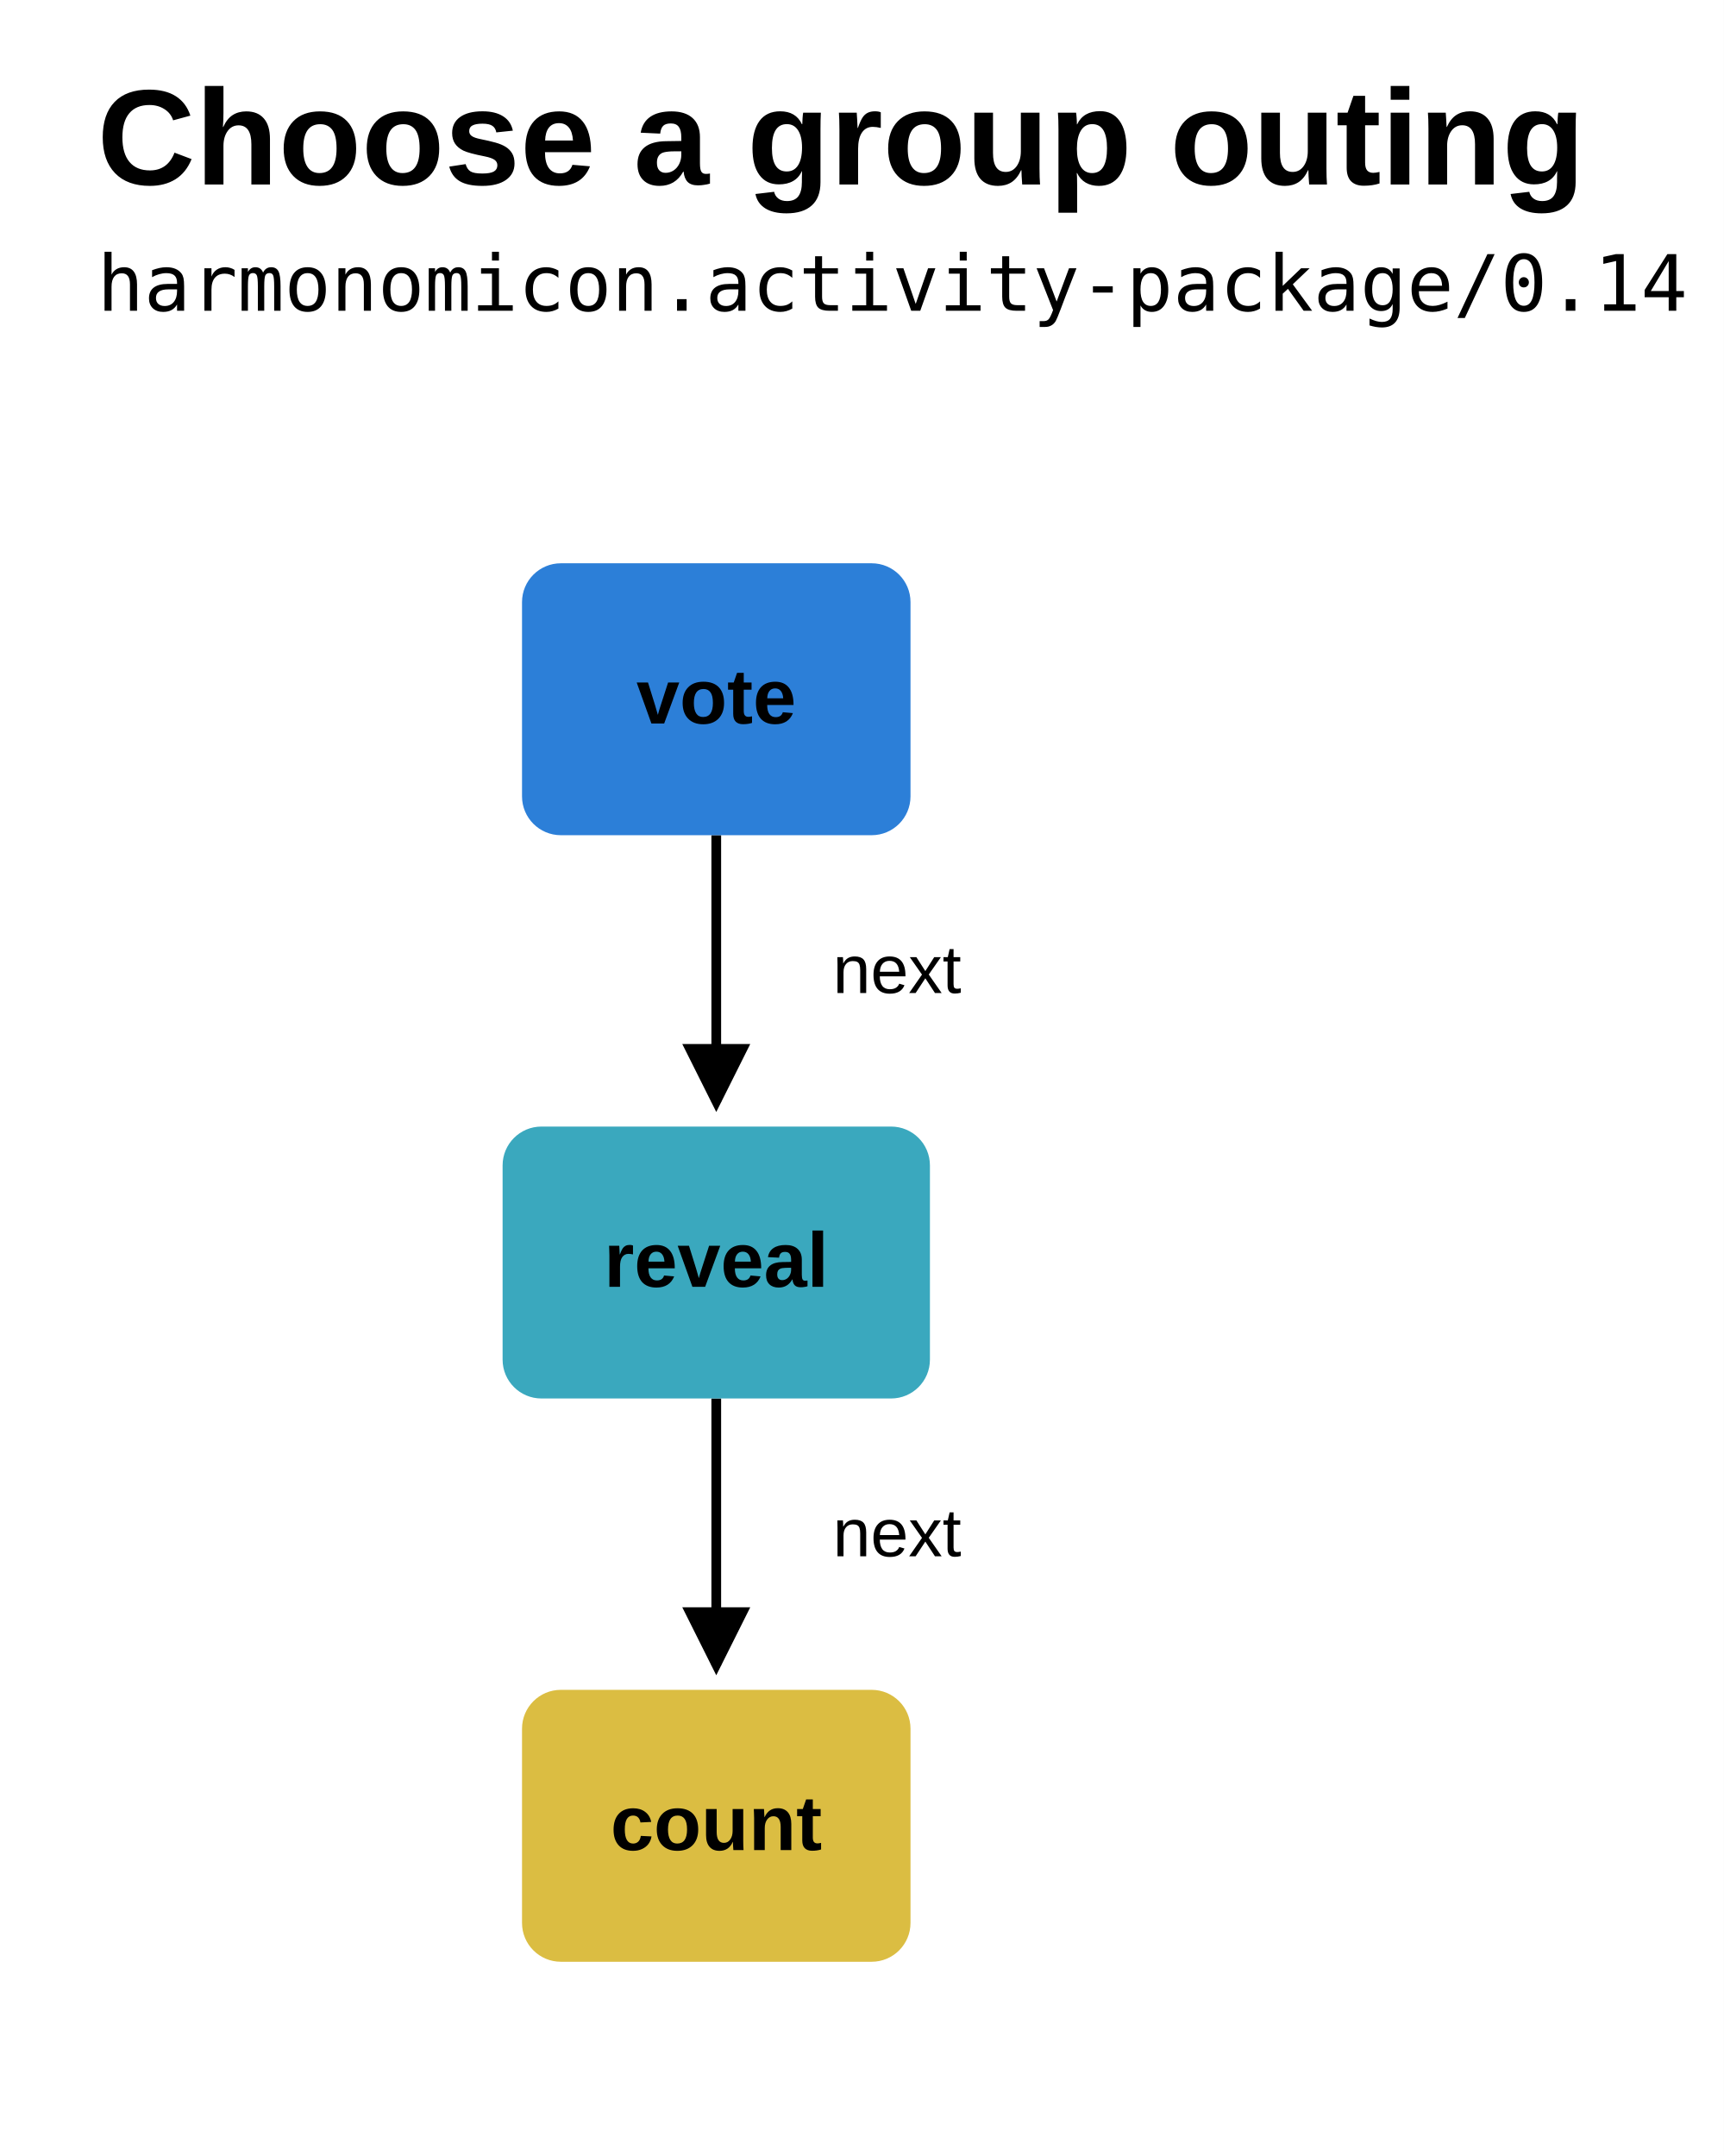
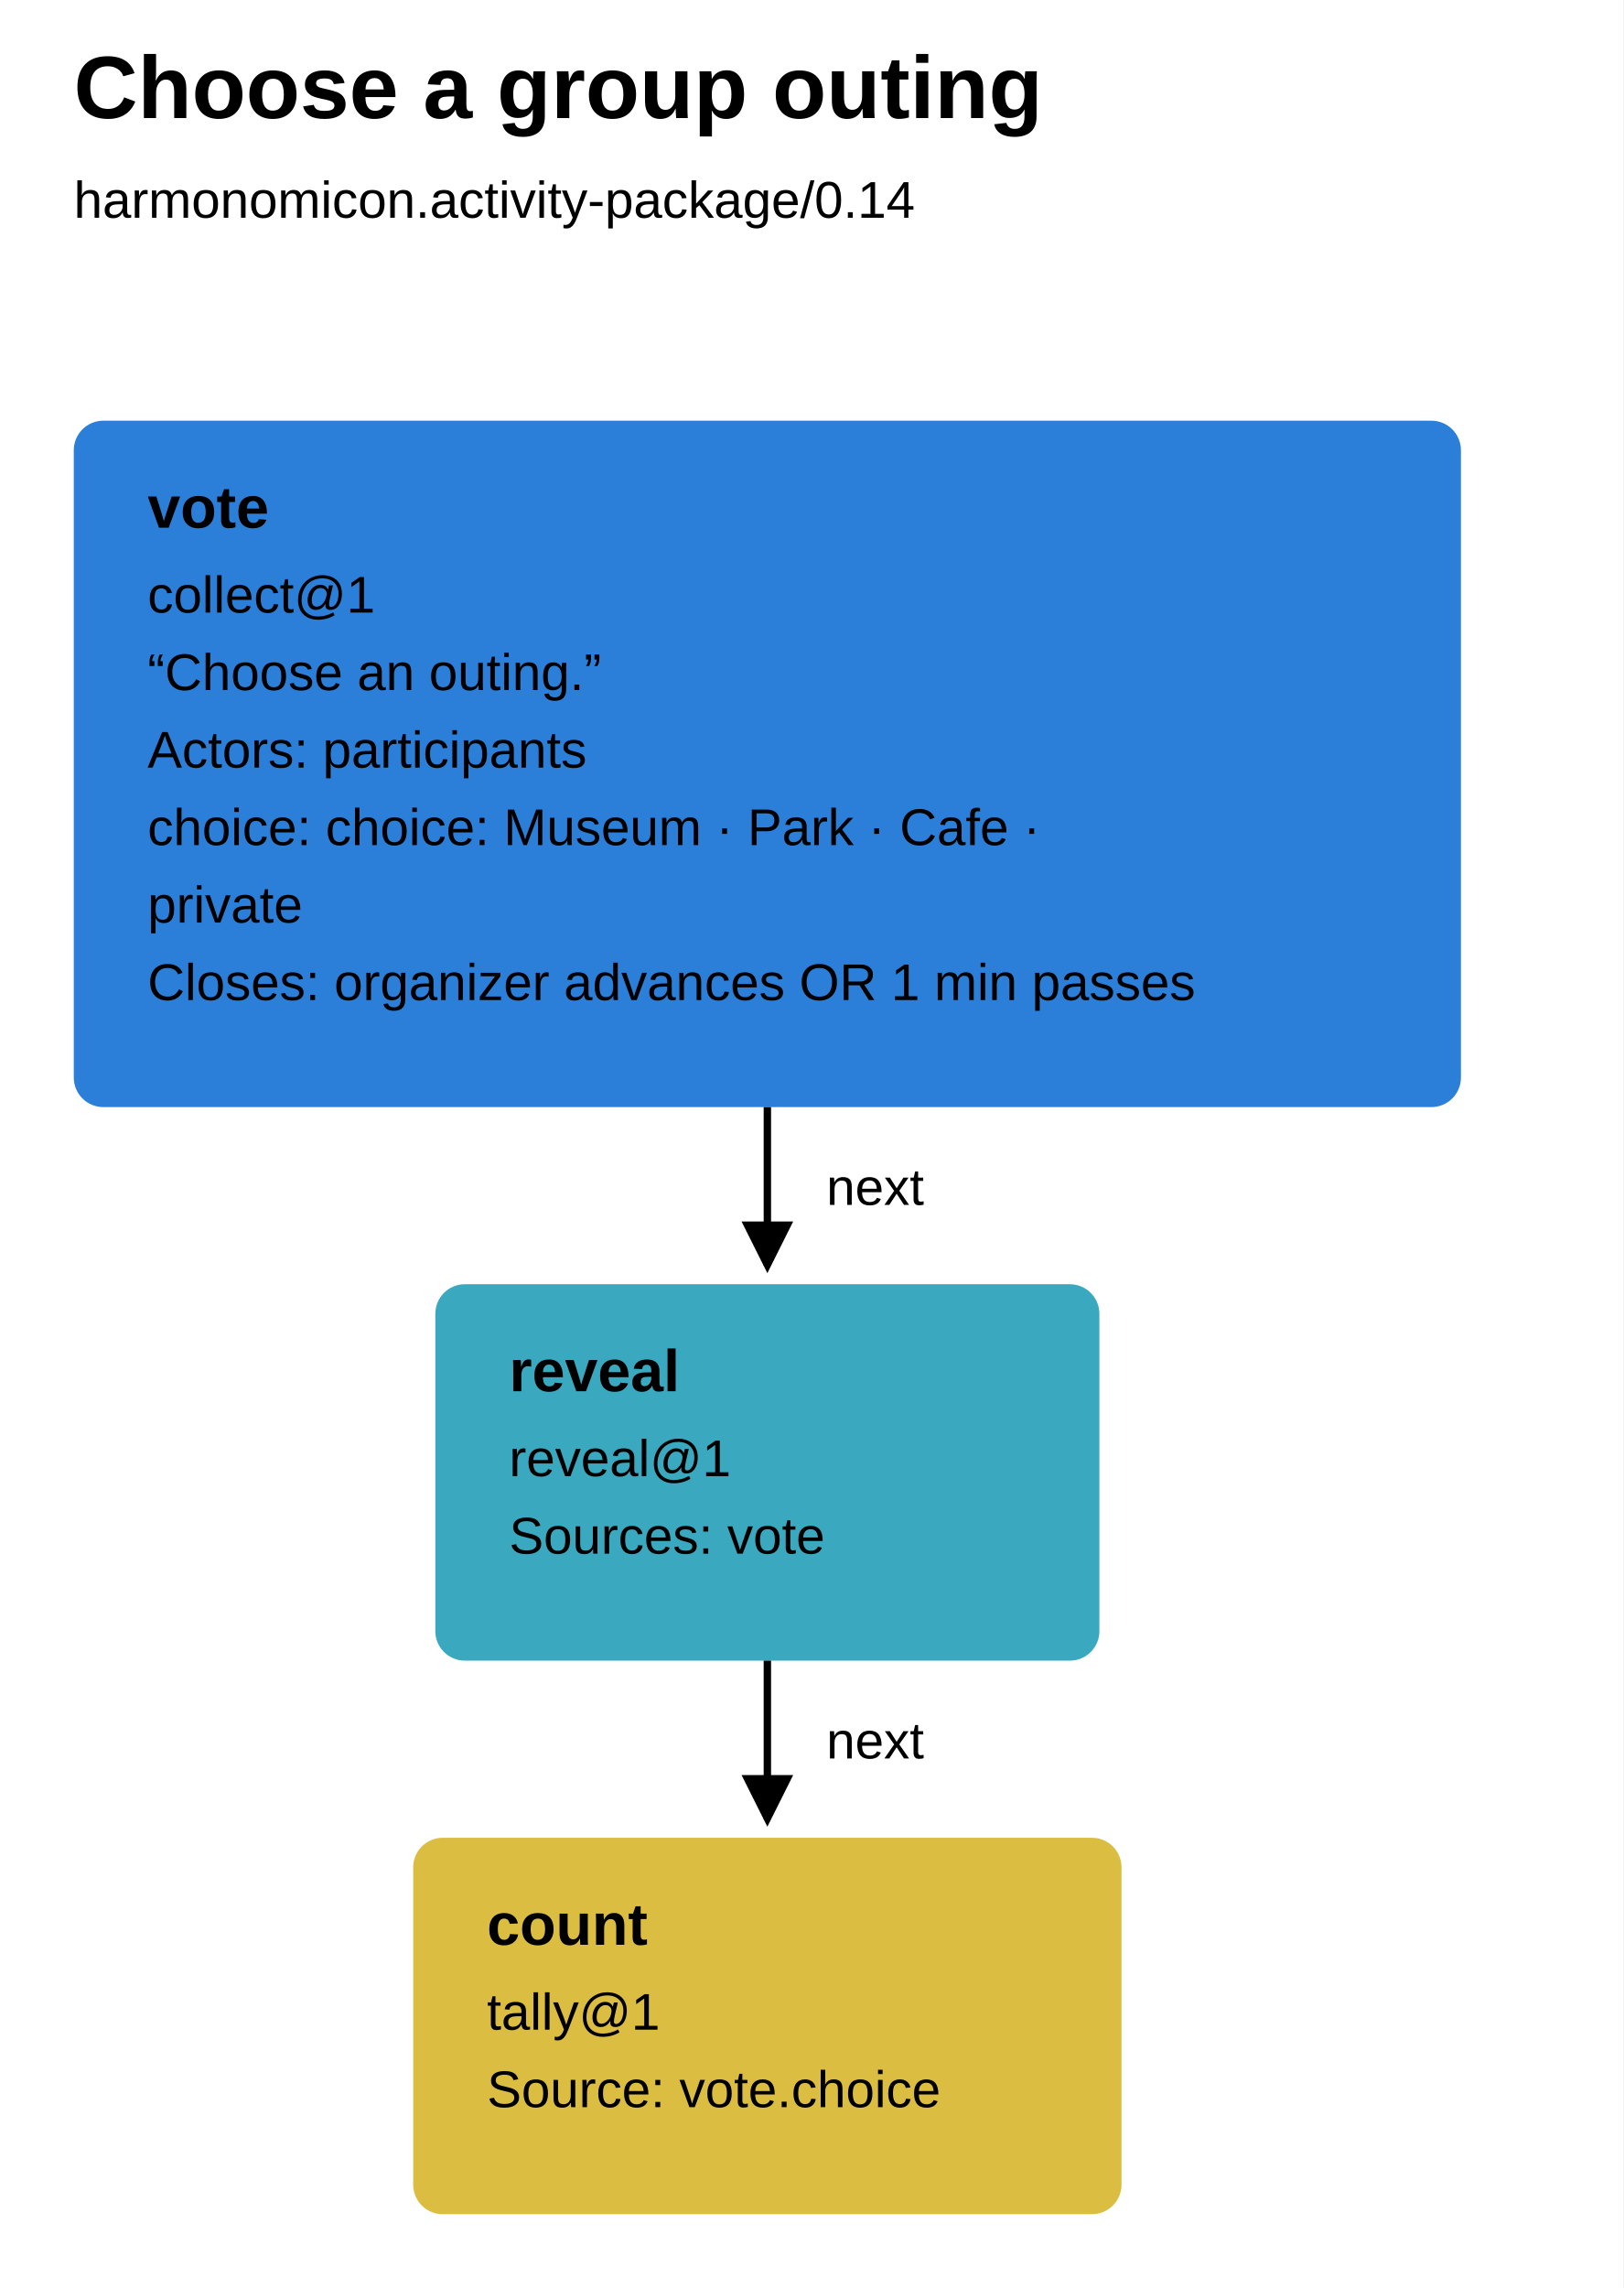
- <svg xmlns="http://www.w3.org/2000/svg" role="img" aria-label="Choose a group outing package flow" viewBox="0 0 355 444" width="355" height="444">
+ <svg xmlns="http://www.w3.org/2000/svg" width="440" height="620" viewBox="0 0 440 620" aria-label="Choose a group outing runbook" style="font-family:Arial,sans-serif;fill:black">
  <defs>
    <marker id="arrow" markerWidth="7" markerHeight="7" refX="6" refY="3.5" orient="auto">
-       <path d="M0 0L7 3.5L0 7" fill="#000000" />
+       <path d="M0 0L7 3.5L0 7" />
    </marker>
  </defs>
-   <rect width="100%" height="100%" fill="#ffffff" />
-   <text x="20" y="38" fill="#000000" font-family="Arial,sans-serif" font-size="28" font-weight="700">Choose a group outing</text>
-   <text x="20" y="64" fill="#000000" font-family="monospace" font-size="16">harmonomicon.activity-package/0.14</text>
-   <path d="M 147.5 172 L 147.5 227" fill="none" stroke="#000000" stroke-width="2" marker-end="url(#arrow)" />
-   <text x="171.5" y="204.5" text-anchor="start" fill="#000000" font-size="14" font-family="Arial,sans-serif">next</text>
-   <path d="M 147.5 288 L 147.5 343" fill="none" stroke="#000000" stroke-width="2" marker-end="url(#arrow)" />
-   <text x="171.5" y="320.5" text-anchor="start" fill="#000000" font-size="14" font-family="Arial,sans-serif">next</text>
-   <rect x="107.5" y="116" width="80" height="56" rx="8" fill="#2c7fd8" />
-   <text x="147.5" y="149" text-anchor="middle" fill="#000000" font-family="Arial,sans-serif" font-size="16" font-weight="700">vote</text>
-   <rect x="103.5" y="232" width="88" height="56" rx="8" fill="#3aa8be" />
-   <text x="147.5" y="265" text-anchor="middle" fill="#000000" font-family="Arial,sans-serif" font-size="16" font-weight="700">reveal</text>
-   <rect x="107.5" y="348" width="80" height="56" rx="8" fill="#dbbd42" />
-   <text x="147.5" y="381" text-anchor="middle" fill="#000000" font-family="Arial,sans-serif" font-size="16" font-weight="700">count</text>
+   <rect width="100%" height="100%" fill="white" />
+   <text x="20" y="32" font-size="24" font-weight="700">Choose a group outing</text>
+   <text x="20" y="59" font-size="14">harmonomicon.activity-package/0.14</text>
+   <g data-step="vote" tabindex="0" role="button" aria-label="vote collect@1">
+     <rect x="20" y="114" width="376" height="186" rx="8" fill="#2c7fd8" />
+     <text x="40" y="143" font-weight="700" font-size="16">vote</text>
+     <text x="40" y="166" font-size="14">collect@1</text>
+     <text x="40" y="187" font-size="14">“Choose an outing.”</text>
+     <text x="40" y="208" font-size="14">Actors: participants</text>
+     <text x="40" y="229" font-size="14">choice: choice: Museum · Park · Cafe ·</text>
+     <text x="40" y="250" font-size="14">private</text>
+     <text x="40" y="271" font-size="14">Closes: organizer advances OR 1 min passes</text>
+   </g>
+   <g data-step="reveal" tabindex="0" role="button" aria-label="reveal reveal@1">
+     <rect x="118" y="348" width="180" height="102" rx="8" fill="#3aa8be" />
+     <text x="138" y="377" font-weight="700" font-size="16">reveal</text>
+     <text x="138" y="400" font-size="14">reveal@1</text>
+     <text x="138" y="421" font-size="14">Sources: vote</text>
+   </g>
+   <g data-step="count" tabindex="0" role="button" aria-label="count tally@1">
+     <rect x="112" y="498" width="192" height="102" rx="8" fill="#dbbd42" />
+     <text x="132" y="527" font-weight="700" font-size="16">count</text>
+     <text x="132" y="550" font-size="14">tally@1</text>
+     <text x="132" y="571" font-size="14">Source: vote.choice</text>
+   </g>
+   <path d="M 208 300 L 208 343" fill="none" stroke="black" stroke-width="2" marker-end="url(#arrow)" />
+   <text x="224" y="326.5" font-size="14">next</text>
+   <path d="M 208 450 L 208 493" fill="none" stroke="black" stroke-width="2" marker-end="url(#arrow)" />
+   <text x="224" y="476.5" font-size="14">next</text>
</svg>
